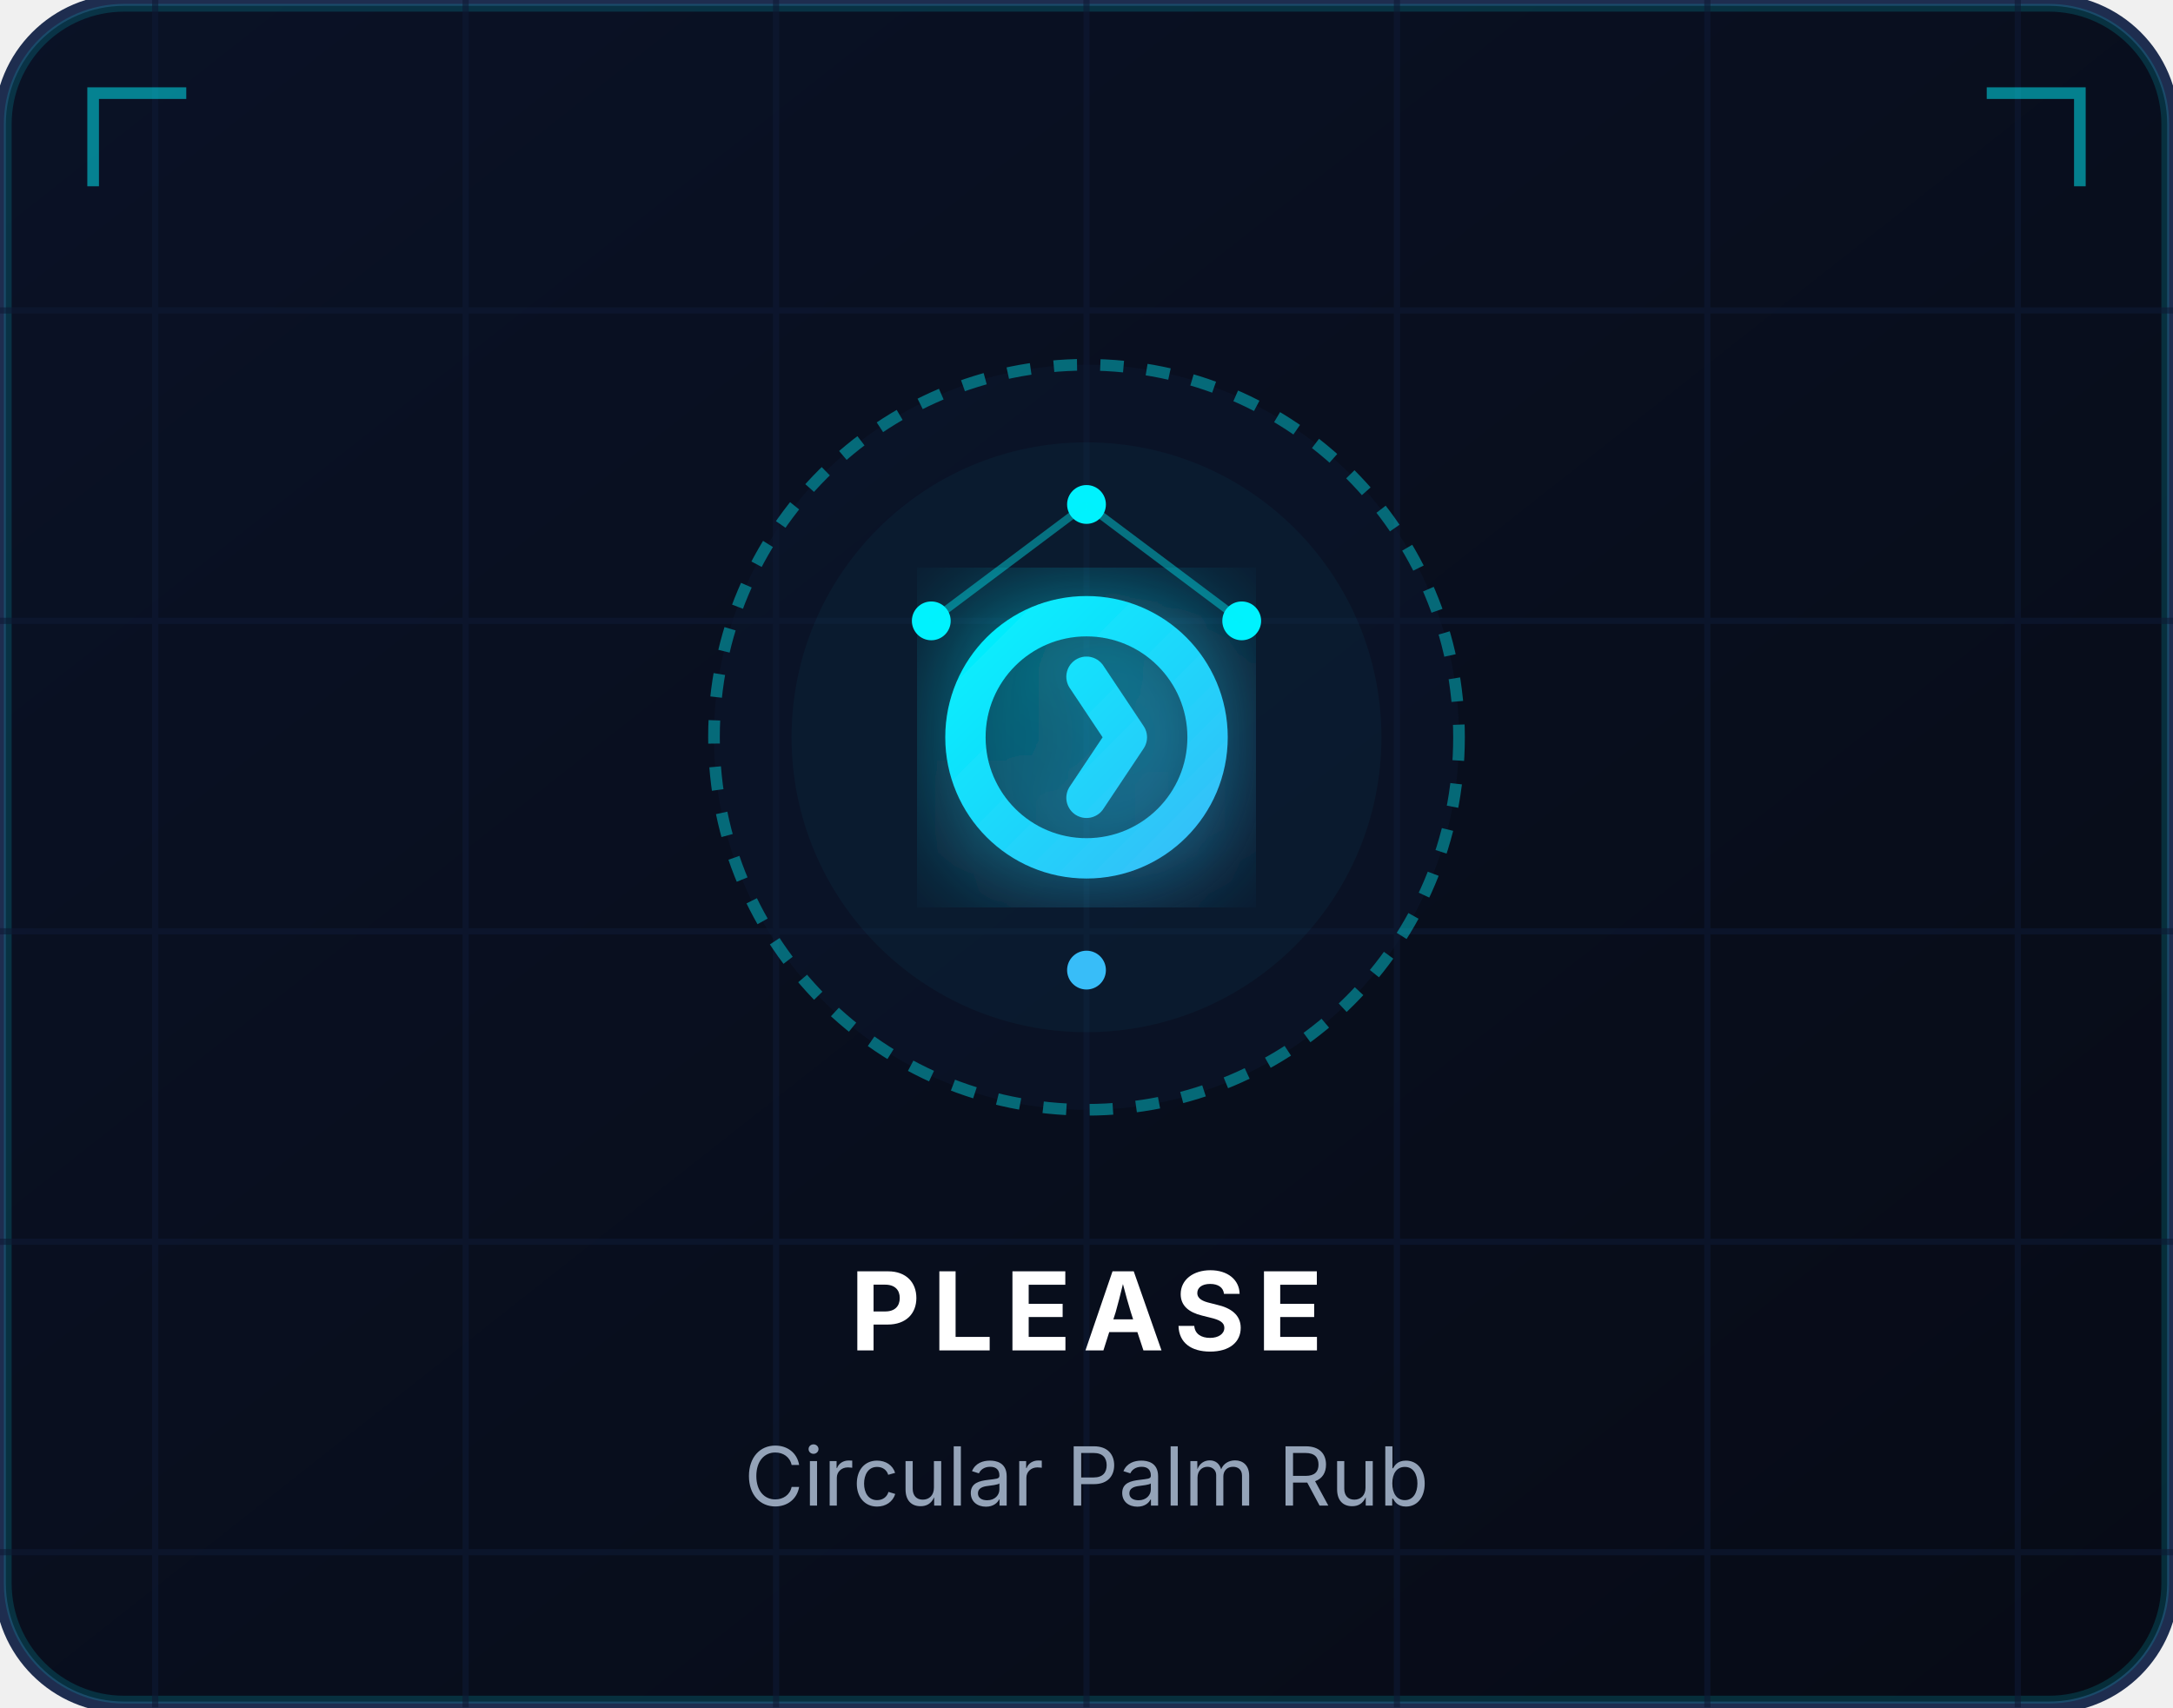
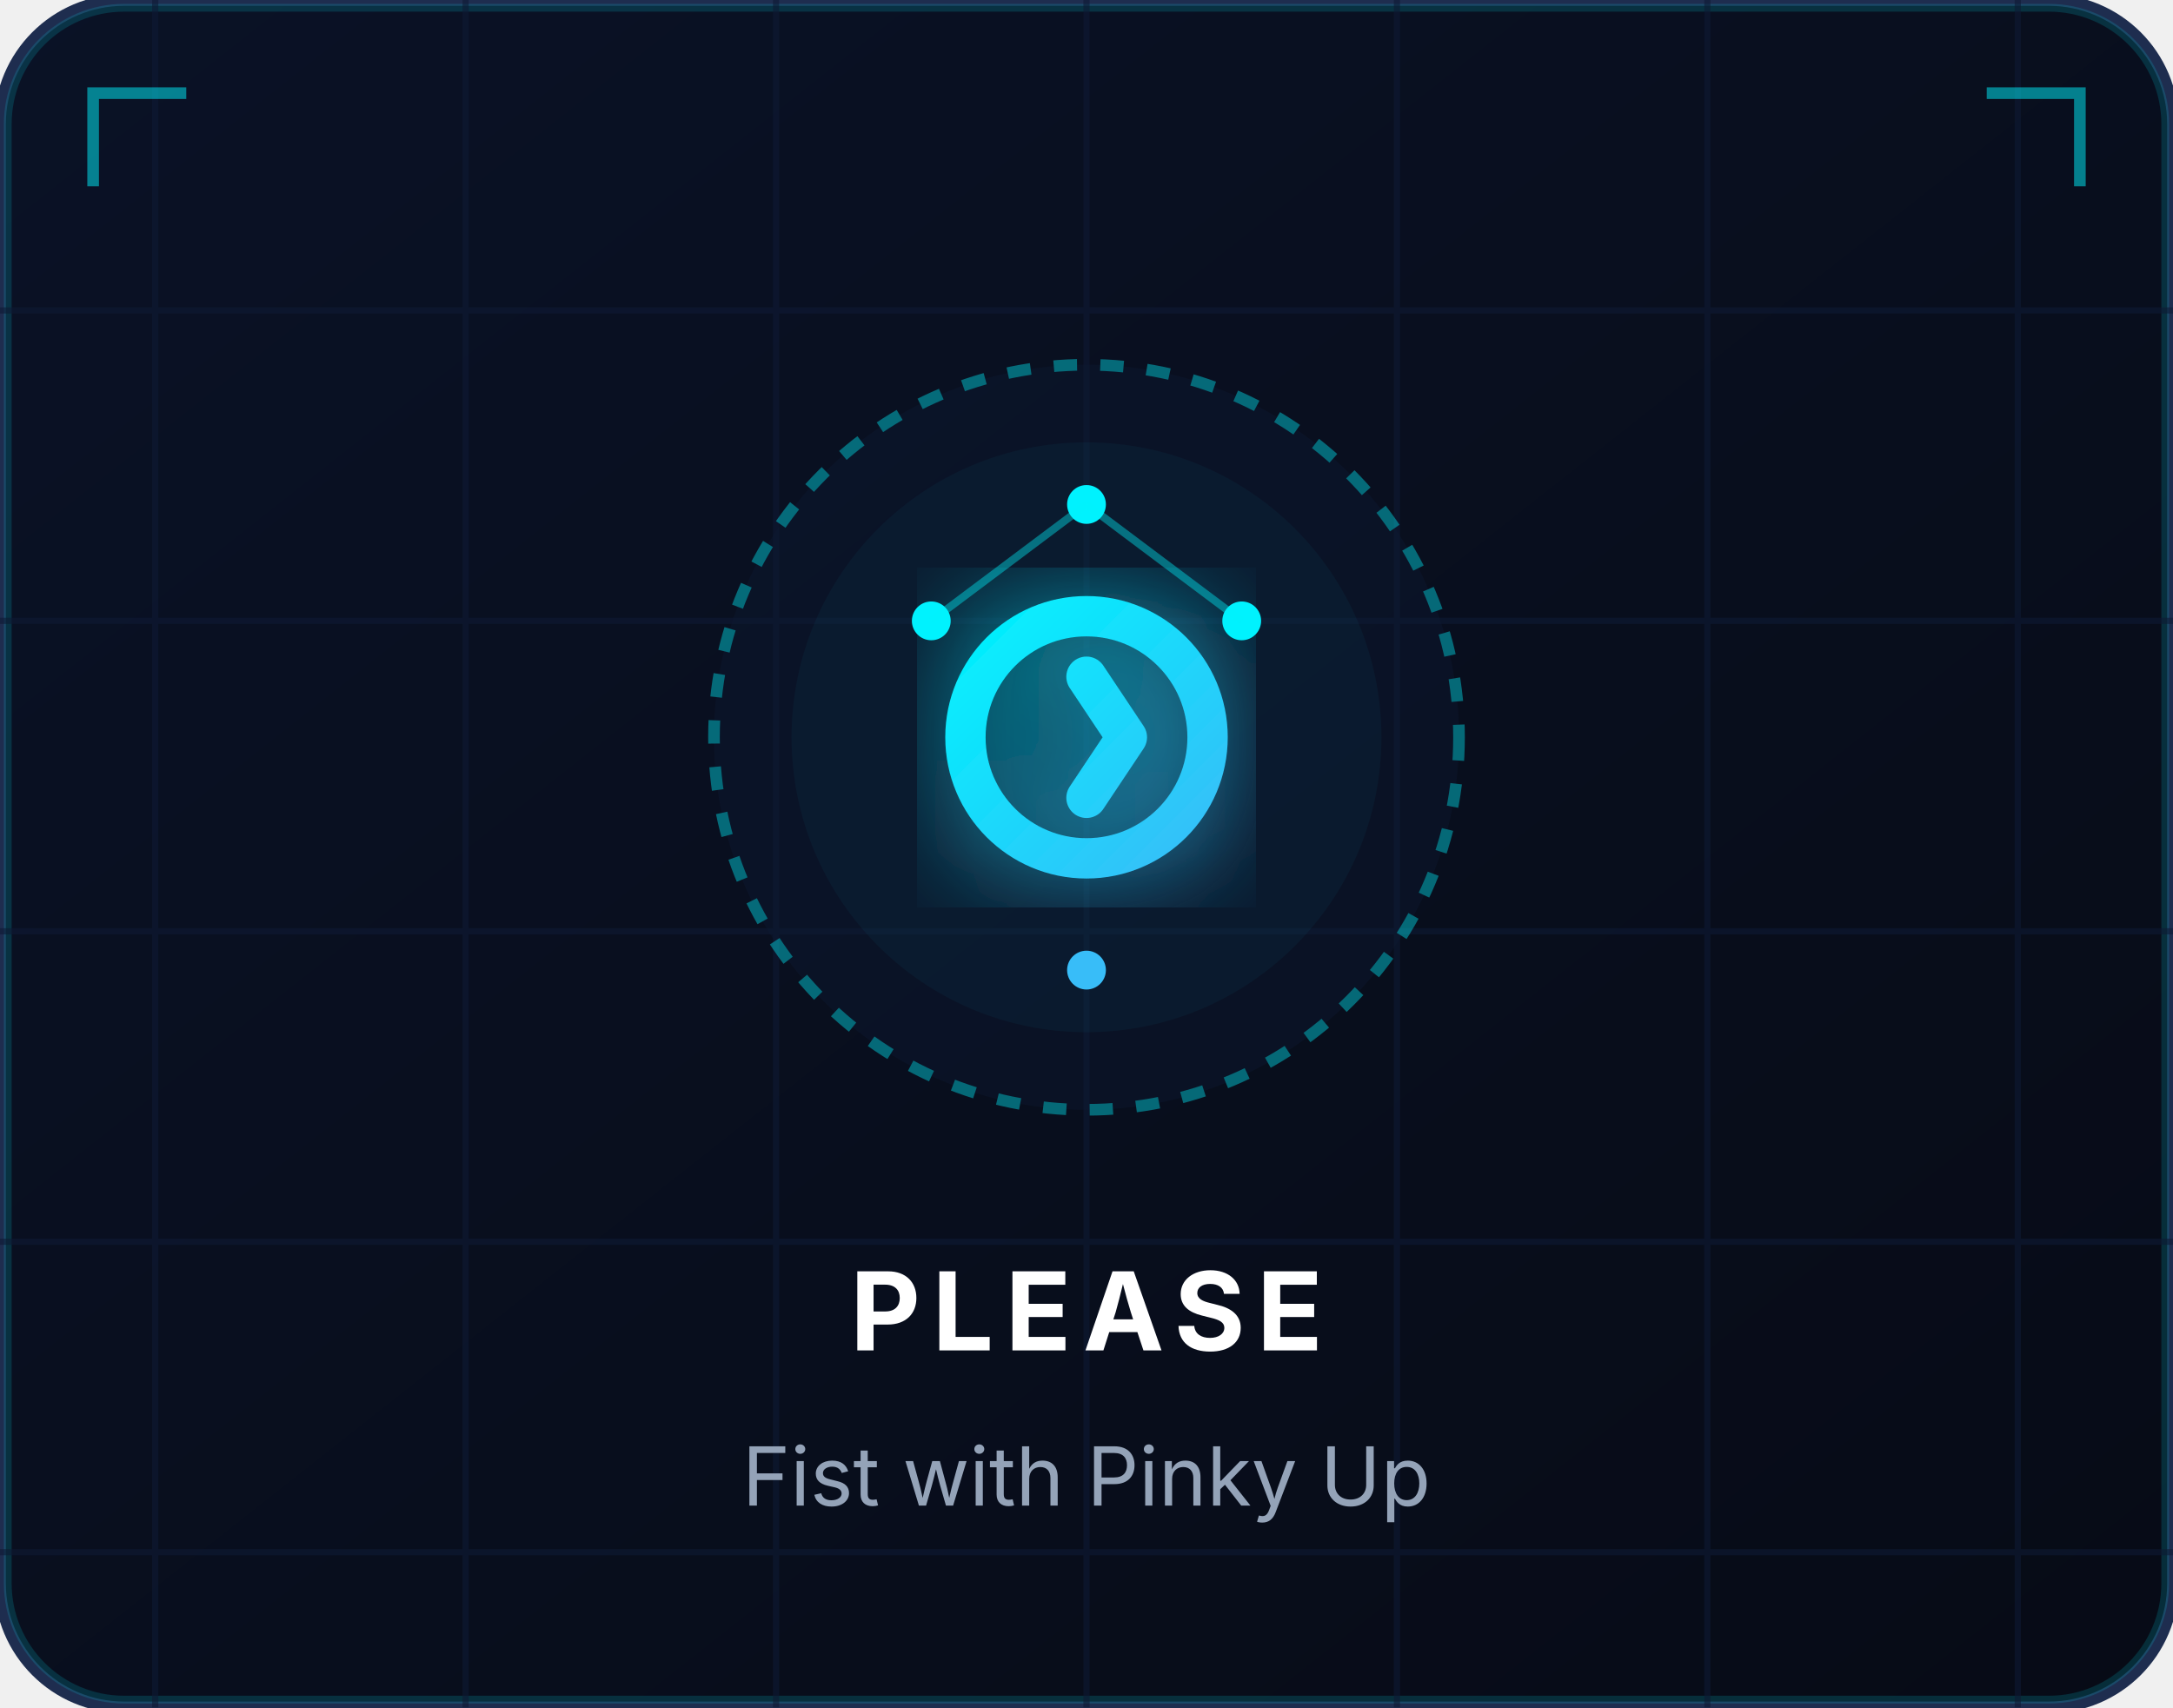
<svg xmlns="http://www.w3.org/2000/svg" viewBox="0 0 280 220" width="100%" height="100%">
  <defs>
    <linearGradient id="bg-please" x1="0%" y1="0%" x2="100%" y2="100%">
      <stop offset="0%" stop-color="#0A1226" />
      <stop offset="100%" stop-color="#070B16" />
    </linearGradient>
    <linearGradient id="cyanGrad" x1="0%" y1="0%" x2="100%" y2="100%">
      <stop offset="0%" stop-color="#00F2FE" />
      <stop offset="100%" stop-color="#38BDF8" />
    </linearGradient>
    <filter id="glow-please" x="-20%" y="-20%" width="140%" height="140%">
      <feGaussianBlur stdDeviation="3" result="blur" />
      <feComposite in="SourceGraphic" in2="blur" operator="over" />
    </filter>
  </defs>
  <rect width="280" height="220" rx="16" fill="url(#bg-please)" stroke="#1E2D4F" stroke-width="1.5" />
  <rect x="1" y="1" width="278" height="218" rx="15" fill="none" stroke="rgba(0, 242, 254, 0.15)" stroke-width="1" />
  <path d="M 20 0 L 20 220 M 60 0 L 60 220 M 100 0 L 100 220 M 140 0 L 140 220 M 180 0 L 180 220 M 220 0 L 220 220 M 260 0 L 260 220 M 0 40 L 280 40 M 0 80 L 280 80 M 0 120 L 280 120 M 0 160 L 280 160 M 0 200 L 280 200" stroke="#0E1933" stroke-width="0.8" opacity="0.6" />
  <circle cx="140" cy="95" r="48" fill="#0D1933" stroke="#00F2FE" stroke-width="1.5" stroke-dasharray="3,3" opacity="0.4" />
  <circle cx="140" cy="95" r="38" fill="rgba(0, 242, 254, 0.04)" />
  <path d="M 12 24 L 12 12 L 24 12" fill="none" stroke="#00F2FE" stroke-width="1.5" opacity="0.5" />
  <path d="M 268 24 L 268 12 L 256 12" fill="none" stroke="#00F2FE" stroke-width="1.5" opacity="0.5" />
  <g transform="translate(140, 95) scale(2.6) translate(-12, -12)" filter="url(#glow-please)">
    <path d="M12 12m-6 0a6 6 0 1 0 12 0a6 6 0 1 0 -12 0 M12 9l2 3-2 3" fill="none" stroke="url(#cyanGrad)" stroke-width="2" stroke-linecap="round" stroke-linejoin="round" />
  </g>
  <circle cx="120" cy="80" r="2.5" fill="#00F2FE" />
  <circle cx="140" cy="65" r="2.5" fill="#00F2FE" />
  <circle cx="160" cy="80" r="2.5" fill="#00F2FE" />
  <circle cx="140" cy="125" r="2.5" fill="#38BDF8" />
  <line x1="120" y1="80" x2="140" y2="65" stroke="rgba(0,242,254,0.4)" stroke-width="1" />
  <line x1="140" y1="65" x2="160" y2="80" stroke="rgba(0,242,254,0.4)" stroke-width="1" />
  <text x="140" y="174" font-family="'Inter', sans-serif" font-weight="700" font-size="14" fill="#FFFFFF" text-anchor="middle" letter-spacing="1.5">PLEASE</text>
-   <text x="140" y="194" font-family="'Inter', sans-serif" font-weight="400" font-size="10.5" fill="#94A3B8" text-anchor="middle">Circular Palm Rub</text>
+   <text x="140" y="194" font-family="'Inter', sans-serif" font-weight="400" font-size="10.5" fill="#94A3B8" text-anchor="middle">Fist with Pinky Up</text>
</svg>
